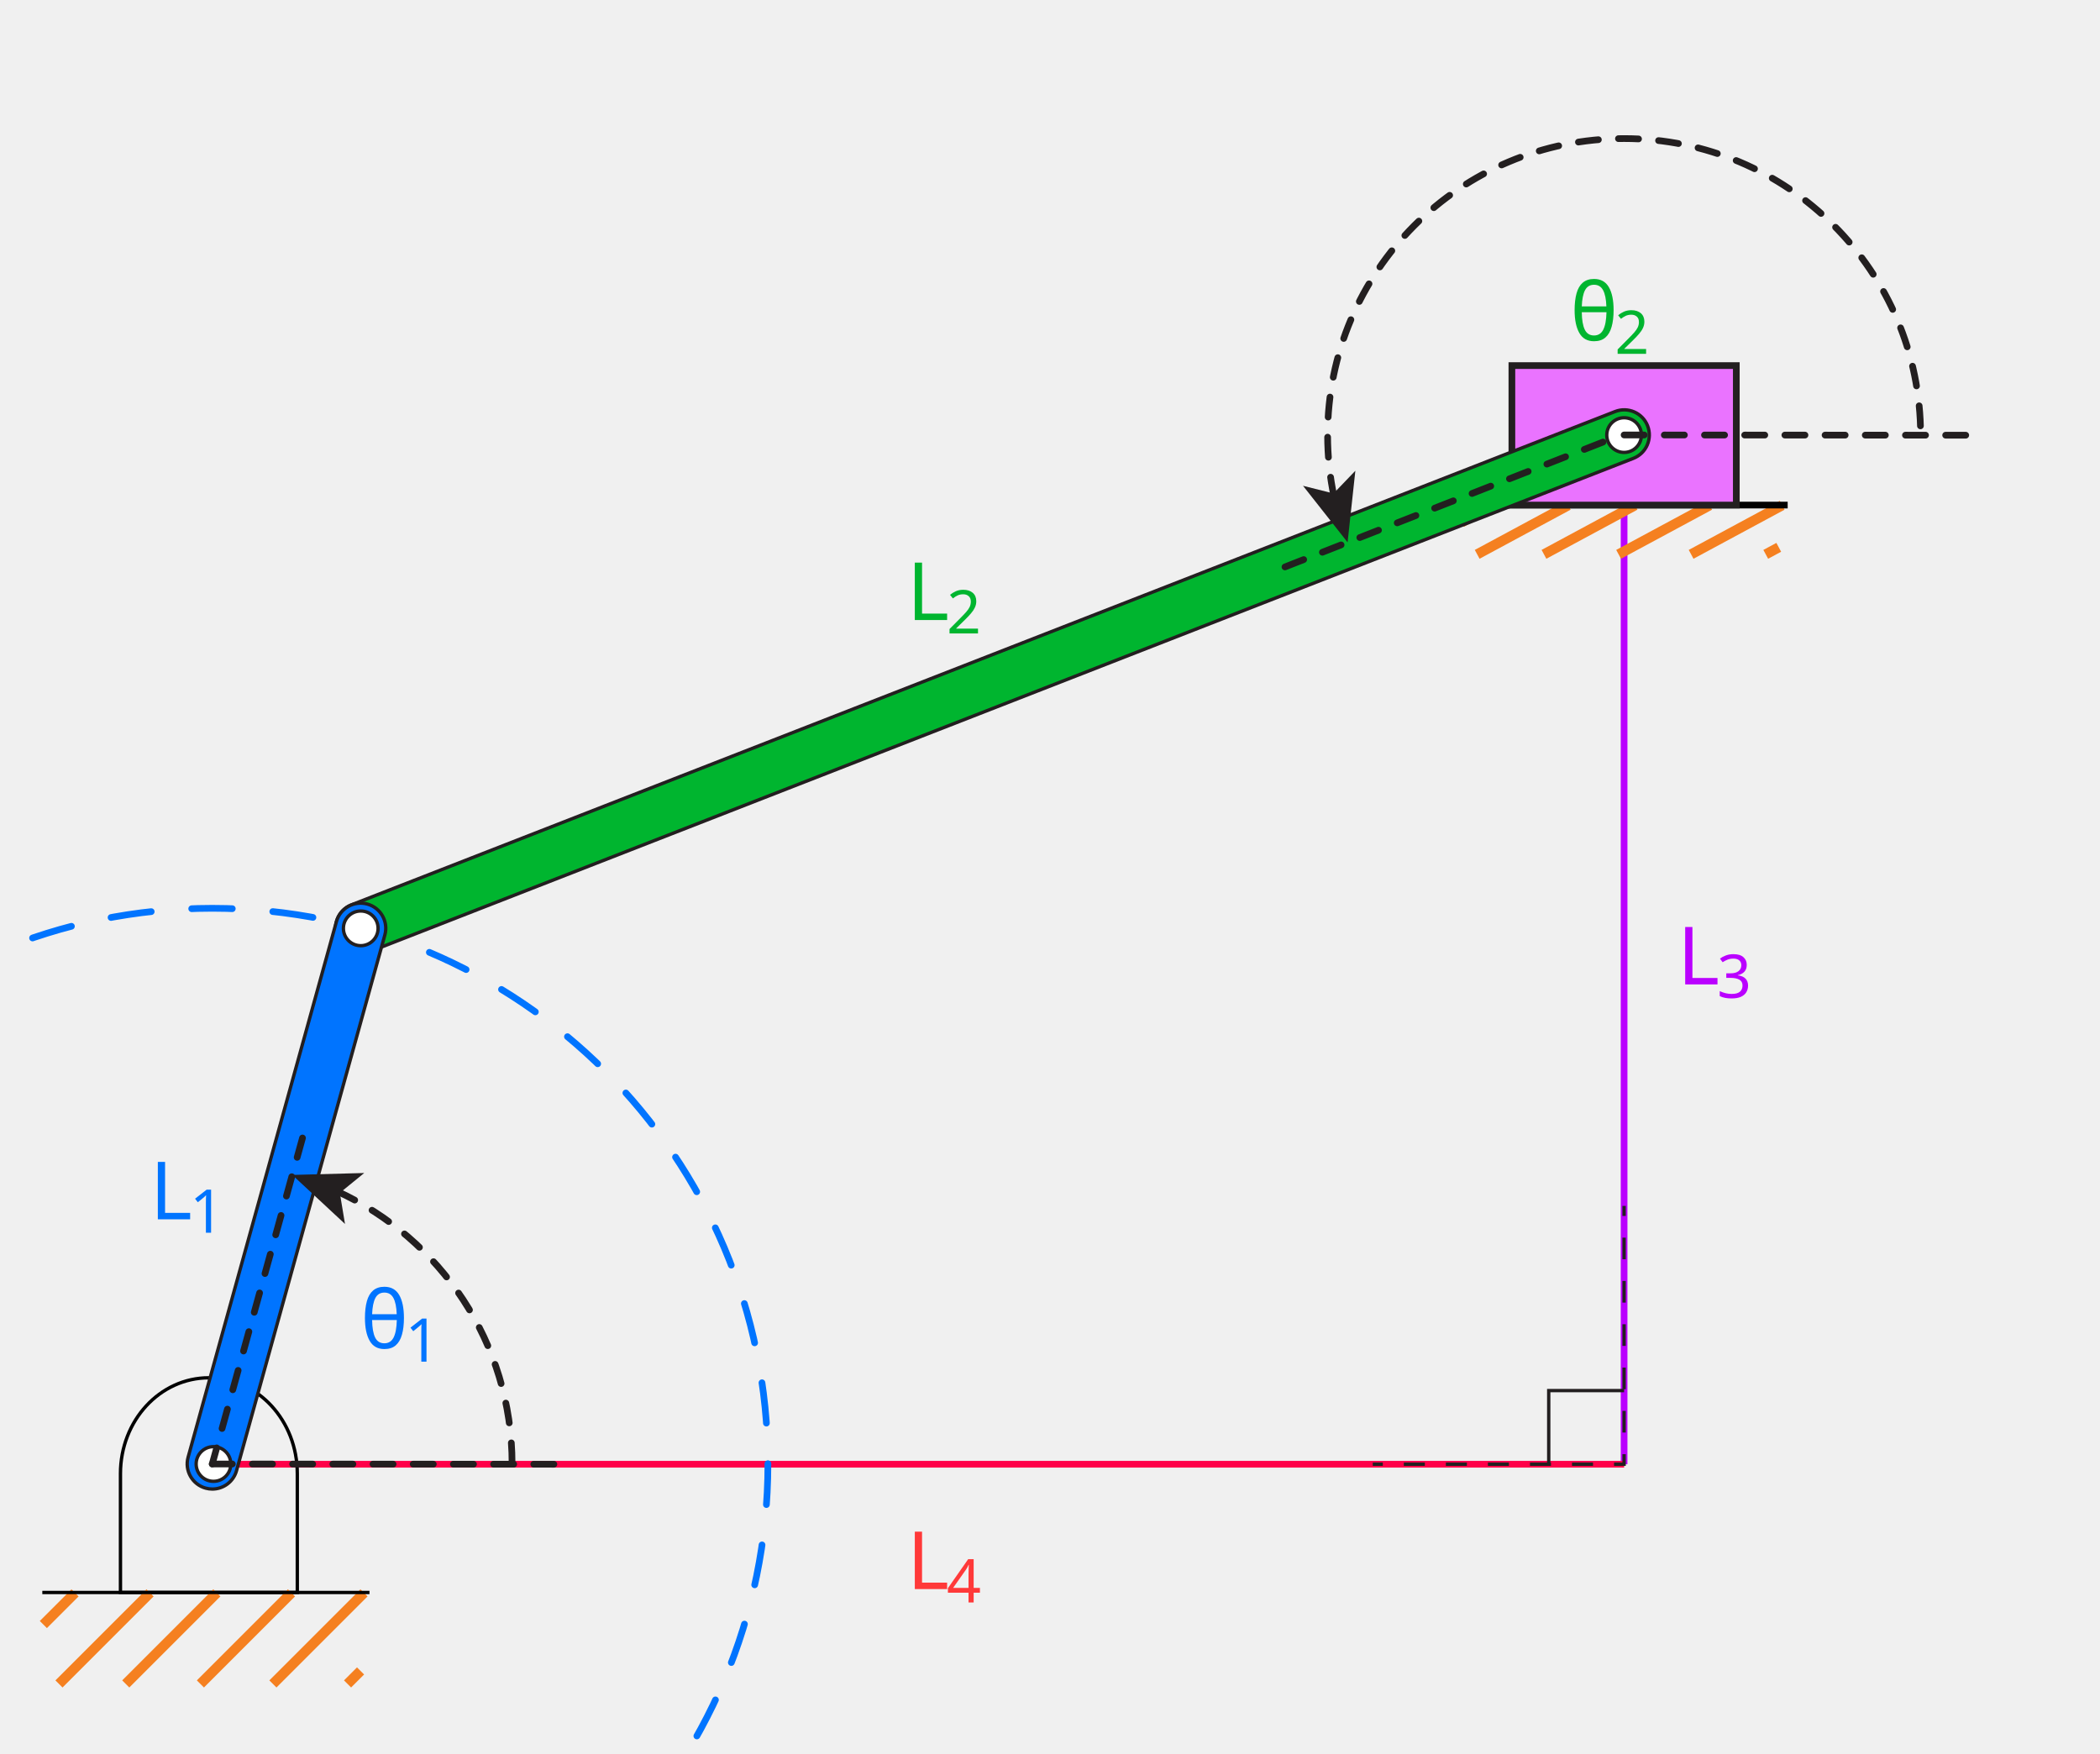
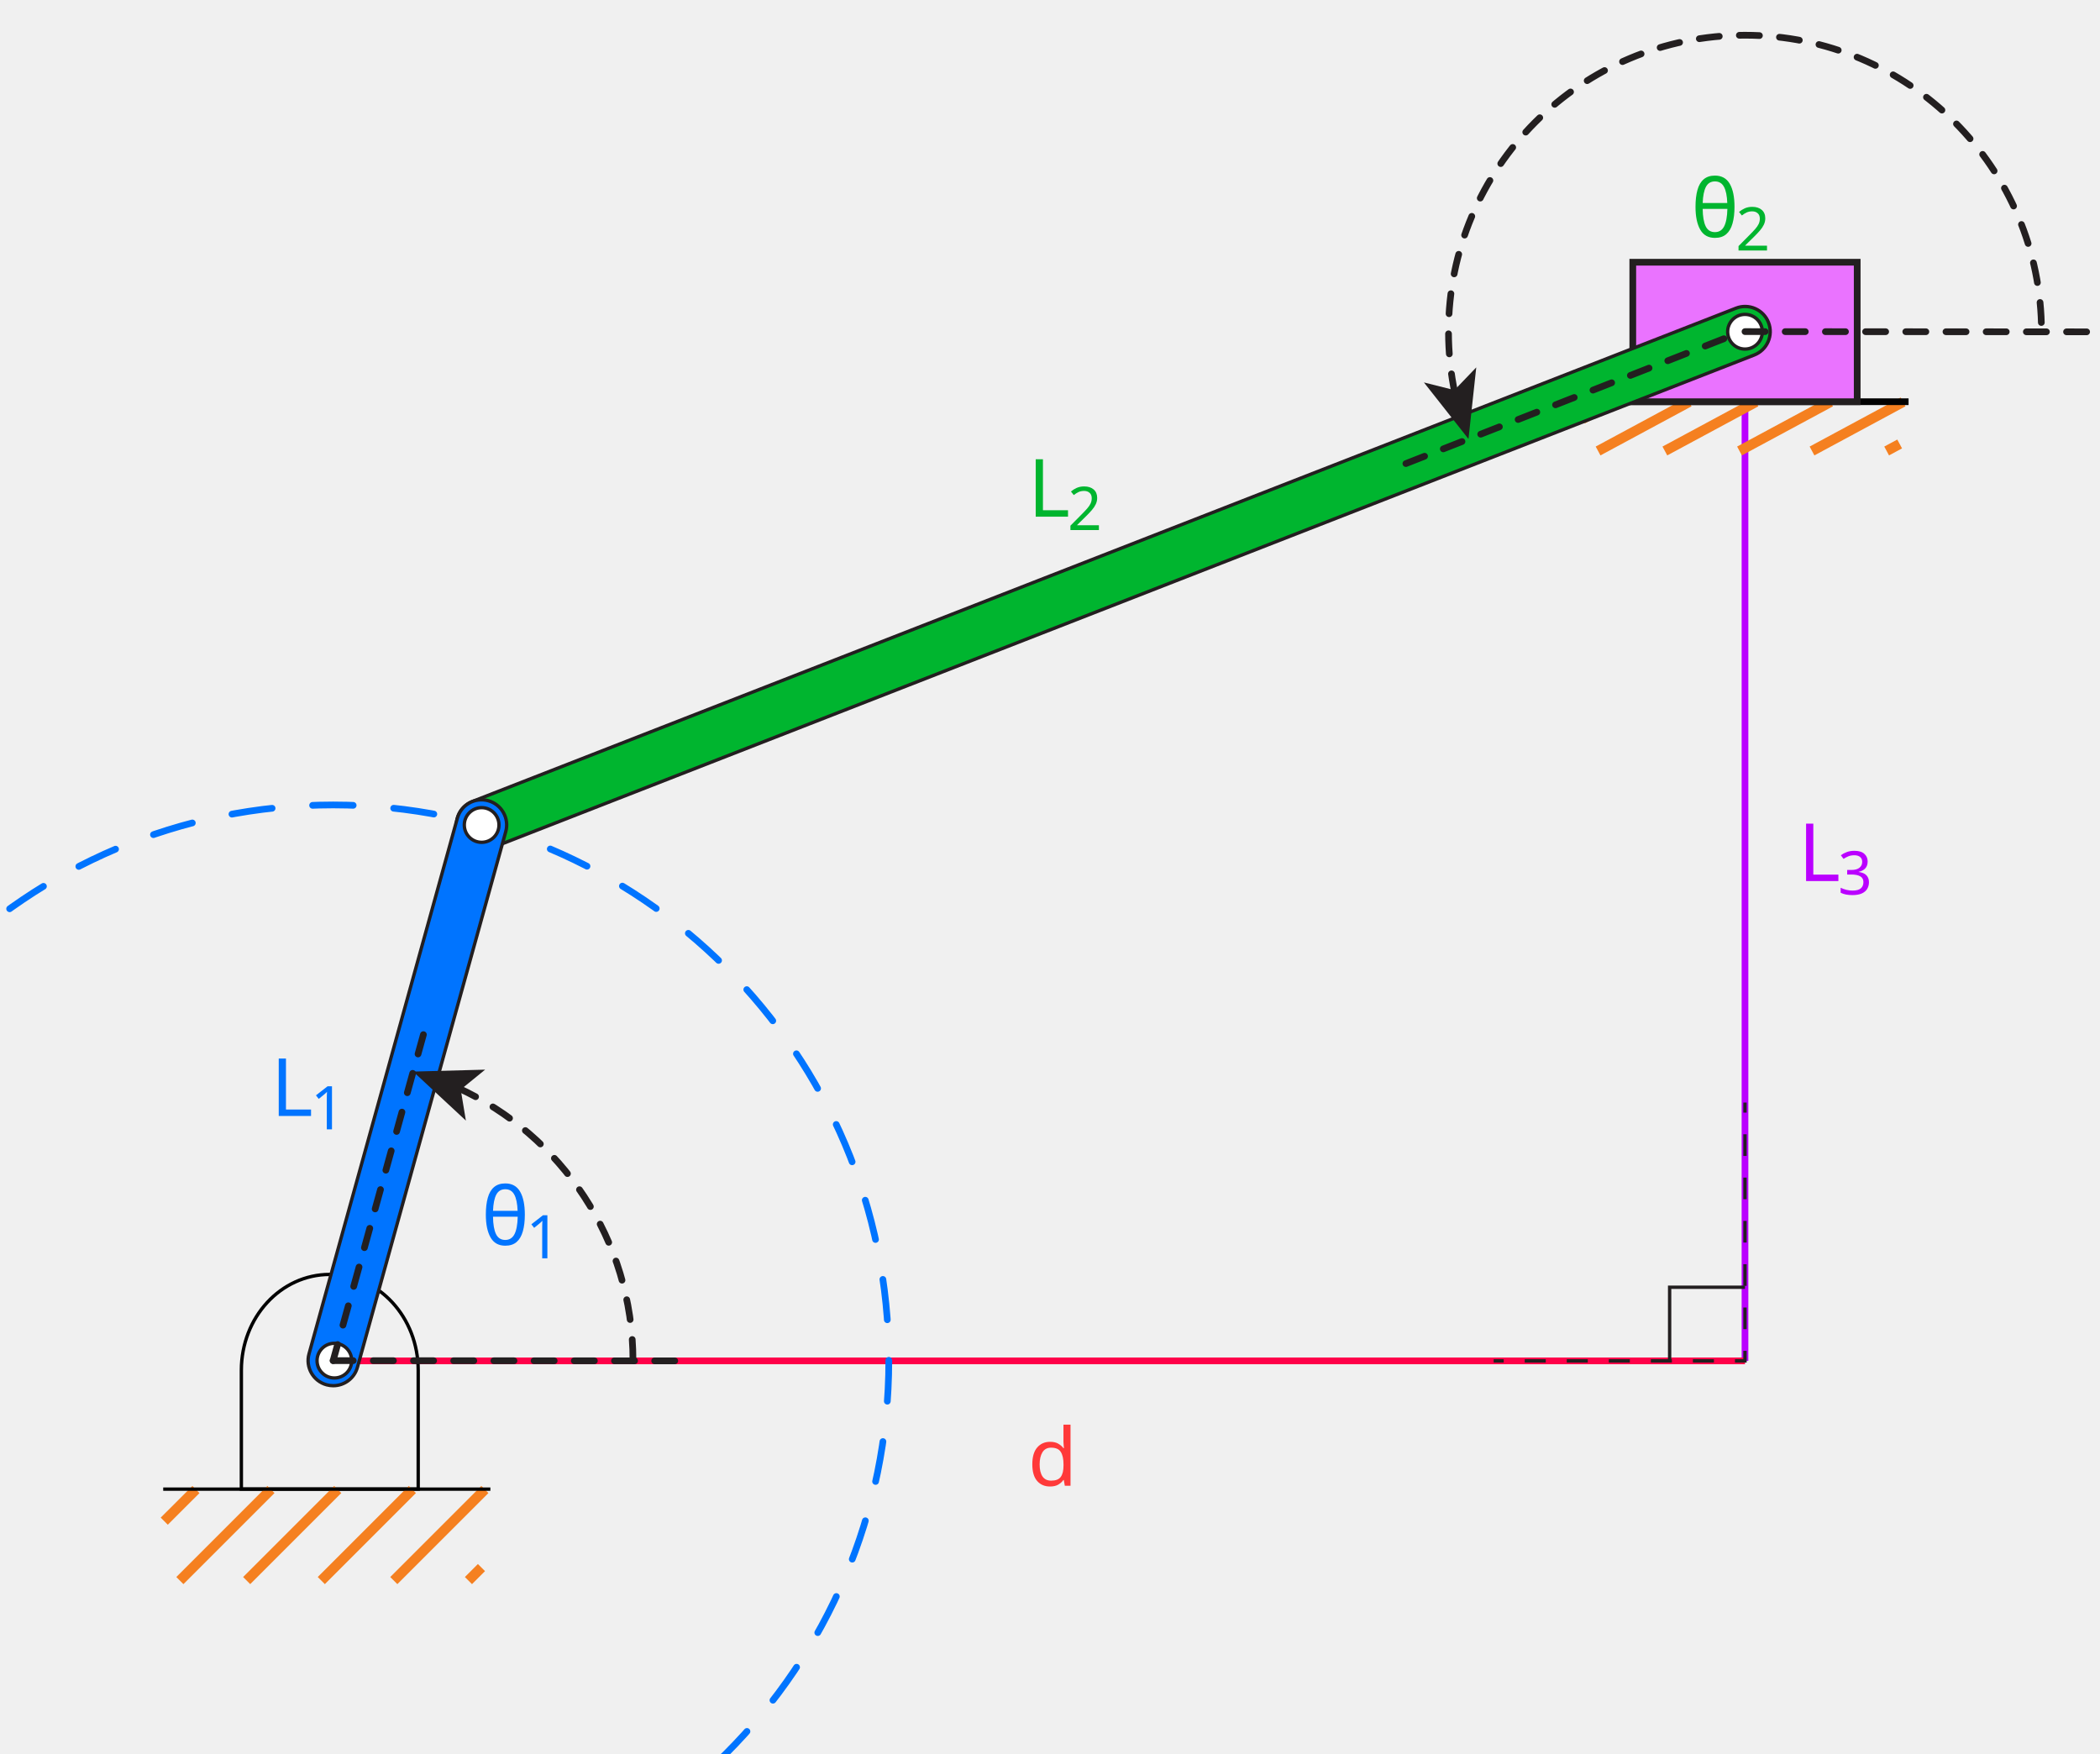
- <svg xmlns="http://www.w3.org/2000/svg" version="1.1" id="Layer_1" x="0px" y="0px" width="626.968px" height="523.474px" viewBox="36.095 -30.856 626.968 523.474" enable-background="new 36.095 -30.856 626.968 523.474" xml:space="preserve">
+ <svg xmlns="http://www.w3.org/2000/svg" version="1.1" id="Layer_1" x="0px" y="0px" width="626.968px" height="523.473px" viewBox="0 0 626.968 523.473" enable-background="new 0 0 626.968 523.473" xml:space="preserve">
  <line fill="none" stroke="#BA00FF" stroke-width="2" stroke-miterlimit="10" x1="520.98" y1="98.998" x2="520.98" y2="406.28" />
  <line fill="none" stroke="#FF0049" stroke-width="2" x1="520.98" y1="406.28" x2="99.458" y2="406.28" />
-   <polyline fill="none" stroke="#231F20" points="498.479,406.28 498.479,384.295 520.98,384.295 " />
+   <polyline fill="none" stroke="#231F20" points="498.478,406.28 498.478,384.295 520.98,384.295 " />
  <g>
    <g>
      <line fill="none" stroke="#231F20" x1="445.941" y1="406.28" x2="448.941" y2="406.28" />
-       <line fill="none" stroke="#231F20" stroke-dasharray="6.276,6.276" x1="455.217" y1="406.28" x2="514.842" y2="406.28" />
+       <line fill="none" stroke="#231F20" stroke-dasharray="6.276,6.276" x1="455.216" y1="406.28" x2="514.841" y2="406.28" />
      <polyline fill="none" stroke="#231F20" points="517.98,406.28 520.98,406.28 520.98,403.28   " />
-       <line fill="none" stroke="#231F20" stroke-dasharray="6.465,6.465" x1="520.98" y1="396.814" x2="520.98" y2="335.393" />
-       <line fill="none" stroke="#231F20" x1="520.98" y1="332.16" x2="520.98" y2="329.16" />
+       <line fill="none" stroke="#231F20" stroke-dasharray="6.465,6.465" x1="520.98" y1="396.815" x2="520.98" y2="335.393" />
+       <line fill="none" stroke="#231F20" x1="520.98" y1="332.161" x2="520.98" y2="329.161" />
    </g>
  </g>
  <g id="g5751" transform="translate(224.0108,2.6171874e-6)">
    <g id="g5757">
-       <path id="path5759" fill="none" stroke="#F58020" stroke-width="3" d="M280.293,119.99l-27.189,14.647" />
-       <path id="path5761" fill="none" stroke="#F58020" stroke-width="3" d="M300.238,119.99l-27.193,14.647" />
-       <path id="path5763" fill="none" stroke="#F58020" stroke-width="3" d="M322.518,119.99l-27.19,14.647" />
-       <path id="path5765" fill="none" stroke="#F58020" stroke-width="3" d="M344.165,119.99l-27.188,14.647" />
+       <path id="path5759" fill="none" stroke="#F58020" stroke-width="3" d="M280.293,119.99l-27.189,14.646" />
+       <path id="path5761" fill="none" stroke="#F58020" stroke-width="3" d="M300.239,119.99l-27.193,14.646" />
+       <path id="path5763" fill="none" stroke="#F58020" stroke-width="3" d="M322.518,119.99l-27.189,14.646" />
+       <path id="path5765" fill="none" stroke="#F58020" stroke-width="3" d="M344.164,119.99l-27.188,14.646" />
      <path id="path5767" fill="none" stroke="#F58020" stroke-width="3" d="M343.143,132.544l-3.885,2.093" />
-       <path id="path5769" fill="none" stroke="#F58020" stroke-width="3" d="M257.9,119.994l-9.459,5.091" />
+       <path id="path5769" fill="none" stroke="#F58020" stroke-width="3" d="M257.901,119.994l-9.459,5.091" />
    </g>
-     <path id="path5771" fill="none" stroke="#010101" stroke-width="2" d="M248.134,119.929h97.671" />
+     <path id="path5771" fill="none" stroke="#010101" stroke-width="2" d="M248.133,119.929h97.672" />
  </g>
-   <rect x="487.479" y="78.287" fill="#EA73FF" stroke="#231F20" stroke-width="2" stroke-miterlimit="10" width="67" height="41.643" />
+   <rect x="487.478" y="78.287" fill="#EA73FF" stroke="#231F20" stroke-width="2" stroke-miterlimit="10" width="67" height="41.643" />
  <g>
-     <circle fill="none" stroke="#0074FF" stroke-width="2" stroke-linecap="round" stroke-dasharray="12.121,12.121" cx="99.458" cy="406.207" r="165.9" />
+     <circle fill="none" stroke="#0074FF" stroke-width="2" stroke-linecap="round" stroke-dasharray="12.121,12.121" cx="99.458" cy="406.208" r="165.9" />
  </g>
  <g id="g5729" transform="translate(164.1039,1.7187404e-8)">
-     <path id="path5731" fill="none" stroke="#010101" stroke-linecap="square" d="M-65.646,380.472   c14.624,0,26.399,12.775,26.399,28.646v35.432h-52.798v-35.432C-92.046,393.25-80.273,380.472-65.646,380.472z" />
+     <path id="path5731" fill="none" stroke="#010101" stroke-linecap="square" d="M-65.646,380.472   c14.624,0,26.399,12.774,26.399,28.646v35.432h-52.798v-35.432C-92.046,393.25-80.273,380.472-65.646,380.472z" />
    <g id="g5735">
-       <path id="path5737" fill="none" stroke="#F58020" stroke-width="3" d="M-83.212,444.681l-27.189,27.189" />
-       <path id="path5739" fill="none" stroke="#F58020" stroke-width="3" d="M-63.271,444.681l-27.189,27.189" />
-       <path id="path5741" fill="none" stroke="#F58020" stroke-width="3" d="M-40.987,444.681l-27.19,27.189" />
-       <path id="path5743" fill="none" stroke="#F58020" stroke-width="3" d="M-19.34,444.681l-27.192,27.189" />
-       <path id="path5745" fill="none" stroke="#F58020" stroke-width="3" d="M-20.364,467.986l-3.885,3.885" />
-       <path id="path5747" fill="none" stroke="#F58020" stroke-width="3" d="M-105.608,444.687l-9.457,9.451" />
+       <path id="path5737" fill="none" stroke="#F58020" stroke-width="3" d="M-83.212,444.68l-27.189,27.189" />
+       <path id="path5739" fill="none" stroke="#F58020" stroke-width="3" d="M-63.271,444.68L-90.46,471.87" />
+       <path id="path5741" fill="none" stroke="#F58020" stroke-width="3" d="M-40.987,444.68l-27.19,27.189" />
+       <path id="path5743" fill="none" stroke="#F58020" stroke-width="3" d="M-19.34,444.68l-27.192,27.189" />
+       <path id="path5745" fill="none" stroke="#F58020" stroke-width="3" d="M-20.364,467.987l-3.885,3.885" />
+       <path id="path5747" fill="none" stroke="#F58020" stroke-width="3" d="M-105.608,444.688l-9.457,9.449" />
    </g>
-     <path id="path5749" fill="none" stroke="#010101" d="M-115.375,444.568H-17.7" />
+     <path id="path5749" fill="none" stroke="#010101" d="M-115.375,444.569H-17.7" />
  </g>
-   <circle fill="#FFFFFF" stroke="#231F20" stroke-miterlimit="10" cx="99.833" cy="406.207" r="5.176" />
+   <circle fill="#FFFFFF" stroke="#231F20" stroke-miterlimit="10" cx="99.833" cy="406.208" r="5.176" />
  <g>
-     <path fill="none" d="M-113.085,358.035" />
+     <path fill="none" d="M-113.085,358.036" />
  </g>
  <g>
    <path fill="none" d="M-97.556,99.035" />
  </g>
  <g>
    <path fill="none" d="M360.035,337.15" />
  </g>
  <g>
    <path fill="none" d="M608.71-493.37" />
  </g>
-   <path fill="#00B52F" stroke="#231F20" d="M143.771,253.758c-3,0-5.832-1.812-6.989-4.775c-1.506-3.858,0.401-8.208,4.26-9.714  l377.24-147.258c3.854-1.507,8.208,0.4,9.713,4.26c1.506,3.858-0.4,8.208-4.259,9.714l-377.24,147.258  C145.601,253.593,144.678,253.758,143.771,253.758z" />
+   <path fill="#00B52F" stroke="#231F20" d="M143.771,253.758c-3,0-5.832-1.812-6.989-4.775c-1.506-3.858,0.401-8.208,4.26-9.714  L518.283,92.011c3.854-1.507,8.207,0.4,9.713,4.26c1.506,3.858-0.4,8.208-4.26,9.714l-377.24,147.258  C145.601,253.593,144.678,253.758,143.771,253.758z" />
  <g>
-     <path fill="none" d="M837.889,365.15" />
+     <path fill="none" d="M837.888,365.15" />
  </g>
  <g>
-     <path fill="none" d="M837.889,528.15" />
+     <path fill="none" d="M837.888,528.151" />
  </g>
  <g>
-     <path fill="none" d="M-66.442,528.15" />
+     <path fill="none" d="M-66.442,528.151" />
  </g>
  <g>
-     <path fill="none" d="M522.249,160.29" />
+     <path fill="none" d="M522.25,160.29" />
  </g>
  <g>
    <path fill="none" d="M265.358,483.928" />
  </g>
-   <path fill="#0074FF" stroke="#231F20" d="M99.491,413.69c-0.663,0-1.336-0.089-2.006-0.274c-3.992-1.104-6.332-5.237-5.227-9.229  l44.282-159.914c1.105-3.992,5.241-6.33,9.229-5.227c3.992,1.105,6.332,5.238,5.227,9.229L106.715,408.19  C105.795,411.511,102.778,413.69,99.491,413.69z" />
-   <circle fill="#FFFFFF" stroke="#231F20" stroke-miterlimit="10" cx="99.833" cy="406.207" r="5.176" />
+   <path fill="#0074FF" stroke="#231F20" d="M99.491,413.69c-0.663,0-1.336-0.09-2.006-0.273c-3.992-1.104-6.332-5.238-5.227-9.229  l44.282-159.915c1.105-3.992,5.241-6.33,9.229-5.227c3.992,1.105,6.332,5.238,5.227,9.229L106.715,408.19  C105.795,411.51,102.778,413.69,99.491,413.69z" />
+   <circle fill="#FFFFFF" stroke="#231F20" stroke-miterlimit="10" cx="99.833" cy="406.208" r="5.176" />
  <circle fill="#FFFFFF" stroke="#231F20" stroke-miterlimit="10" cx="143.797" cy="246.292" r="5.176" />
-   <circle fill="#FFFFFF" stroke="#231F20" stroke-miterlimit="10" cx="520.979" cy="99.035" r="5.176" />
-   <text transform="matrix(1 0 0 1 306.8916 154.2495)">
-     <tspan x="0" y="0" fill="#00B52F" font-family="'MyriadPro-Semibold'" font-size="24">L</tspan>
-     <tspan x="11.832" y="4" fill="#00B52F" font-family="'MyriadPro-Semibold'" font-size="18">2</tspan>
-   </text>
-   <line fill="none" stroke="#231F20" stroke-width="2" stroke-linecap="round" stroke-dasharray="6,6" x1="99.458" y1="406.207" x2="203.979" y2="406.28" />
-   <line fill="none" stroke="#231F20" stroke-width="2" stroke-linecap="round" stroke-dasharray="6,6" x1="126.41" y1="308.877" x2="99.458" y2="406.207" />
+   <circle fill="#FFFFFF" stroke="#231F20" stroke-miterlimit="10" cx="520.978" cy="99.035" r="5.176" />
+   <text transform="matrix(1 0 0 1 306.8916 154.2505)" fill="#00B52F" font-family="'MyriadPro-Semibold'" font-size="24">L</text>
+   <text transform="matrix(1 0 0 1 318.7241 158.2505)" fill="#00B52F" font-family="'MyriadPro-Semibold'" font-size="18">2</text>
+   <line fill="none" stroke="#231F20" stroke-width="2" stroke-linecap="round" stroke-dasharray="6,6" x1="99.458" y1="406.208" x2="203.979" y2="406.28" />
+   <line fill="none" stroke="#231F20" stroke-width="2" stroke-linecap="round" stroke-dasharray="6,6" x1="126.41" y1="308.877" x2="99.458" y2="406.208" />
  <line fill="none" stroke="#231F20" stroke-width="2" stroke-linecap="round" stroke-dasharray="6,6" x1="520.98" y1="98.998" x2="625.501" y2="99.071" />
  <line fill="none" stroke="#231F20" stroke-width="2" stroke-linecap="round" stroke-dasharray="6,6" x1="419.734" y1="138.397" x2="519.804" y2="99.108" />
  <g>
    <g>
-       <path fill="none" stroke="#231F20" stroke-width="2" stroke-linecap="round" stroke-dasharray="6,6" d="M136.624,324.741    c30.891,14.116,52.356,45.284,52.356,81.466" />
+       <path fill="none" stroke="#231F20" stroke-width="2" stroke-linecap="round" stroke-dasharray="6,6" d="M136.624,324.741    c30.891,14.116,52.356,45.284,52.356,81.467" />
      <g>
-         <polygon fill="#231F20" points="123.354,319.91 139.096,334.547 137.551,325.272 144.841,319.336    " />
+         <polygon fill="#231F20" points="123.354,319.911 139.096,334.547 137.551,325.272 144.841,319.336    " />
      </g>
    </g>
  </g>
  <g>
    <g>
-       <path fill="none" stroke="#231F20" stroke-width="2" stroke-linecap="round" stroke-dasharray="6,6" d="M434.391,117.52    c-1.267-5.962-1.933-12.146-1.933-18.485c0-48.889,39.632-88.521,88.521-88.521c48.889,0,88.521,39.632,88.521,88.521" />
+       <path fill="none" stroke="#231F20" stroke-width="2" stroke-linecap="round" stroke-dasharray="6,6" d="M434.39,117.52    c-1.266-5.962-1.932-12.146-1.932-18.485c0-48.889,39.631-88.521,88.52-88.521c48.891,0,88.521,39.632,88.521,88.521" />
      <g>
-         <polygon fill="#231F20" points="438.426,131.053 440.745,109.683 434.235,116.466 425.118,114.173    " />
+         <polygon fill="#231F20" points="438.425,131.053 440.746,109.683 434.236,116.466 425.119,114.173    " />
      </g>
    </g>
  </g>
-   <text transform="matrix(1 0 0 1 80.8921 333.1616)">
-     <tspan x="0" y="0" fill="#0074FF" font-family="'MyriadPro-Semibold'" font-size="24">L</tspan>
-     <tspan x="11.832" y="4" fill="#0074FF" font-family="'MyriadPro-Semibold'" font-size="18">1</tspan>
-   </text>
-   <text transform="matrix(1 0 0 1 306.8916 443.5503)">
-     <tspan x="0" y="0" fill="#FF3939" font-family="'MyriadPro-Semibold'" font-size="24">L</tspan>
-     <tspan x="11.832" y="4" fill="#FF3939" font-family="'MyriadPro-Semibold'" font-size="18">4</tspan>
-   </text>
-   <text transform="matrix(1 0 0 1 536.8921 263.0337)">
-     <tspan x="0" y="0" fill="#BA00FF" font-family="'MyriadPro-Semibold'" font-size="24">L</tspan>
-     <tspan x="11.832" y="4" fill="#BA00FF" font-family="'MyriadPro-Semibold'" font-size="18">3</tspan>
-   </text>
-   <text transform="matrix(1 0 0 1 143.7397 371.6597)">
-     <tspan x="0" y="0" fill="#0074FF" font-family="'MyriadPro-Semibold'" font-size="24">θ</tspan>
-     <tspan x="13.295" y="4" fill="#0074FF" font-family="'MyriadPro-Semibold'" font-size="18">1</tspan>
-   </text>
-   <text transform="matrix(1 0 0 1 504.8921 70.7827)">
-     <tspan x="0" y="0" fill="#00B52F" font-family="'MyriadPro-Semibold'" font-size="24">θ</tspan>
-     <tspan x="13.296" y="4" fill="#00B52F" font-family="'MyriadPro-Semibold'" font-size="18">2</tspan>
-   </text>
-   <line fill="none" stroke="#231F20" stroke-dasharray="6,6" x1="1282.532" y1="-324.842" x2="1282.532" y2="-329.342" />
+   <text transform="matrix(1 0 0 1 80.8921 333.1616)" fill="#0074FF" font-family="'MyriadPro-Semibold'" font-size="24">L</text>
+   <text transform="matrix(1 0 0 1 92.7241 337.1616)" fill="#0074FF" font-family="'MyriadPro-Semibold'" font-size="18">1</text>
+   <text transform="matrix(1 0 0 1 306.8916 443.5513)" fill="#FF3939" font-family="'MyriadPro-SemiboldIt'" font-size="24">d</text>
+   <text transform="matrix(1 0 0 1 536.8921 263.0337)" fill="#BA00FF" font-family="'MyriadPro-Semibold'" font-size="24">L</text>
+   <text transform="matrix(1 0 0 1 548.7241 267.0337)" fill="#BA00FF" font-family="'MyriadPro-Semibold'" font-size="18">3</text>
+   <text transform="matrix(1 0 0 1 143.7397 371.6606)" fill="#0074FF" font-family="'MyriadPro-Semibold'" font-size="24">θ</text>
+   <text transform="matrix(1 0 0 1 157.0347 375.6606)" fill="#0074FF" font-family="'MyriadPro-Semibold'" font-size="18">1</text>
+   <text transform="matrix(1 0 0 1 504.8921 70.7837)" fill="#00B52F" font-family="'MyriadPro-Semibold'" font-size="24">θ</text>
+   <text transform="matrix(1 0 0 1 518.188 74.7837)" fill="#00B52F" font-family="'MyriadPro-Semibold'" font-size="18">2</text>
+   <line fill="none" stroke="#231F20" stroke-dasharray="6,6" x1="1282.533" y1="-324.842" x2="1282.533" y2="-329.342" />
</svg>
